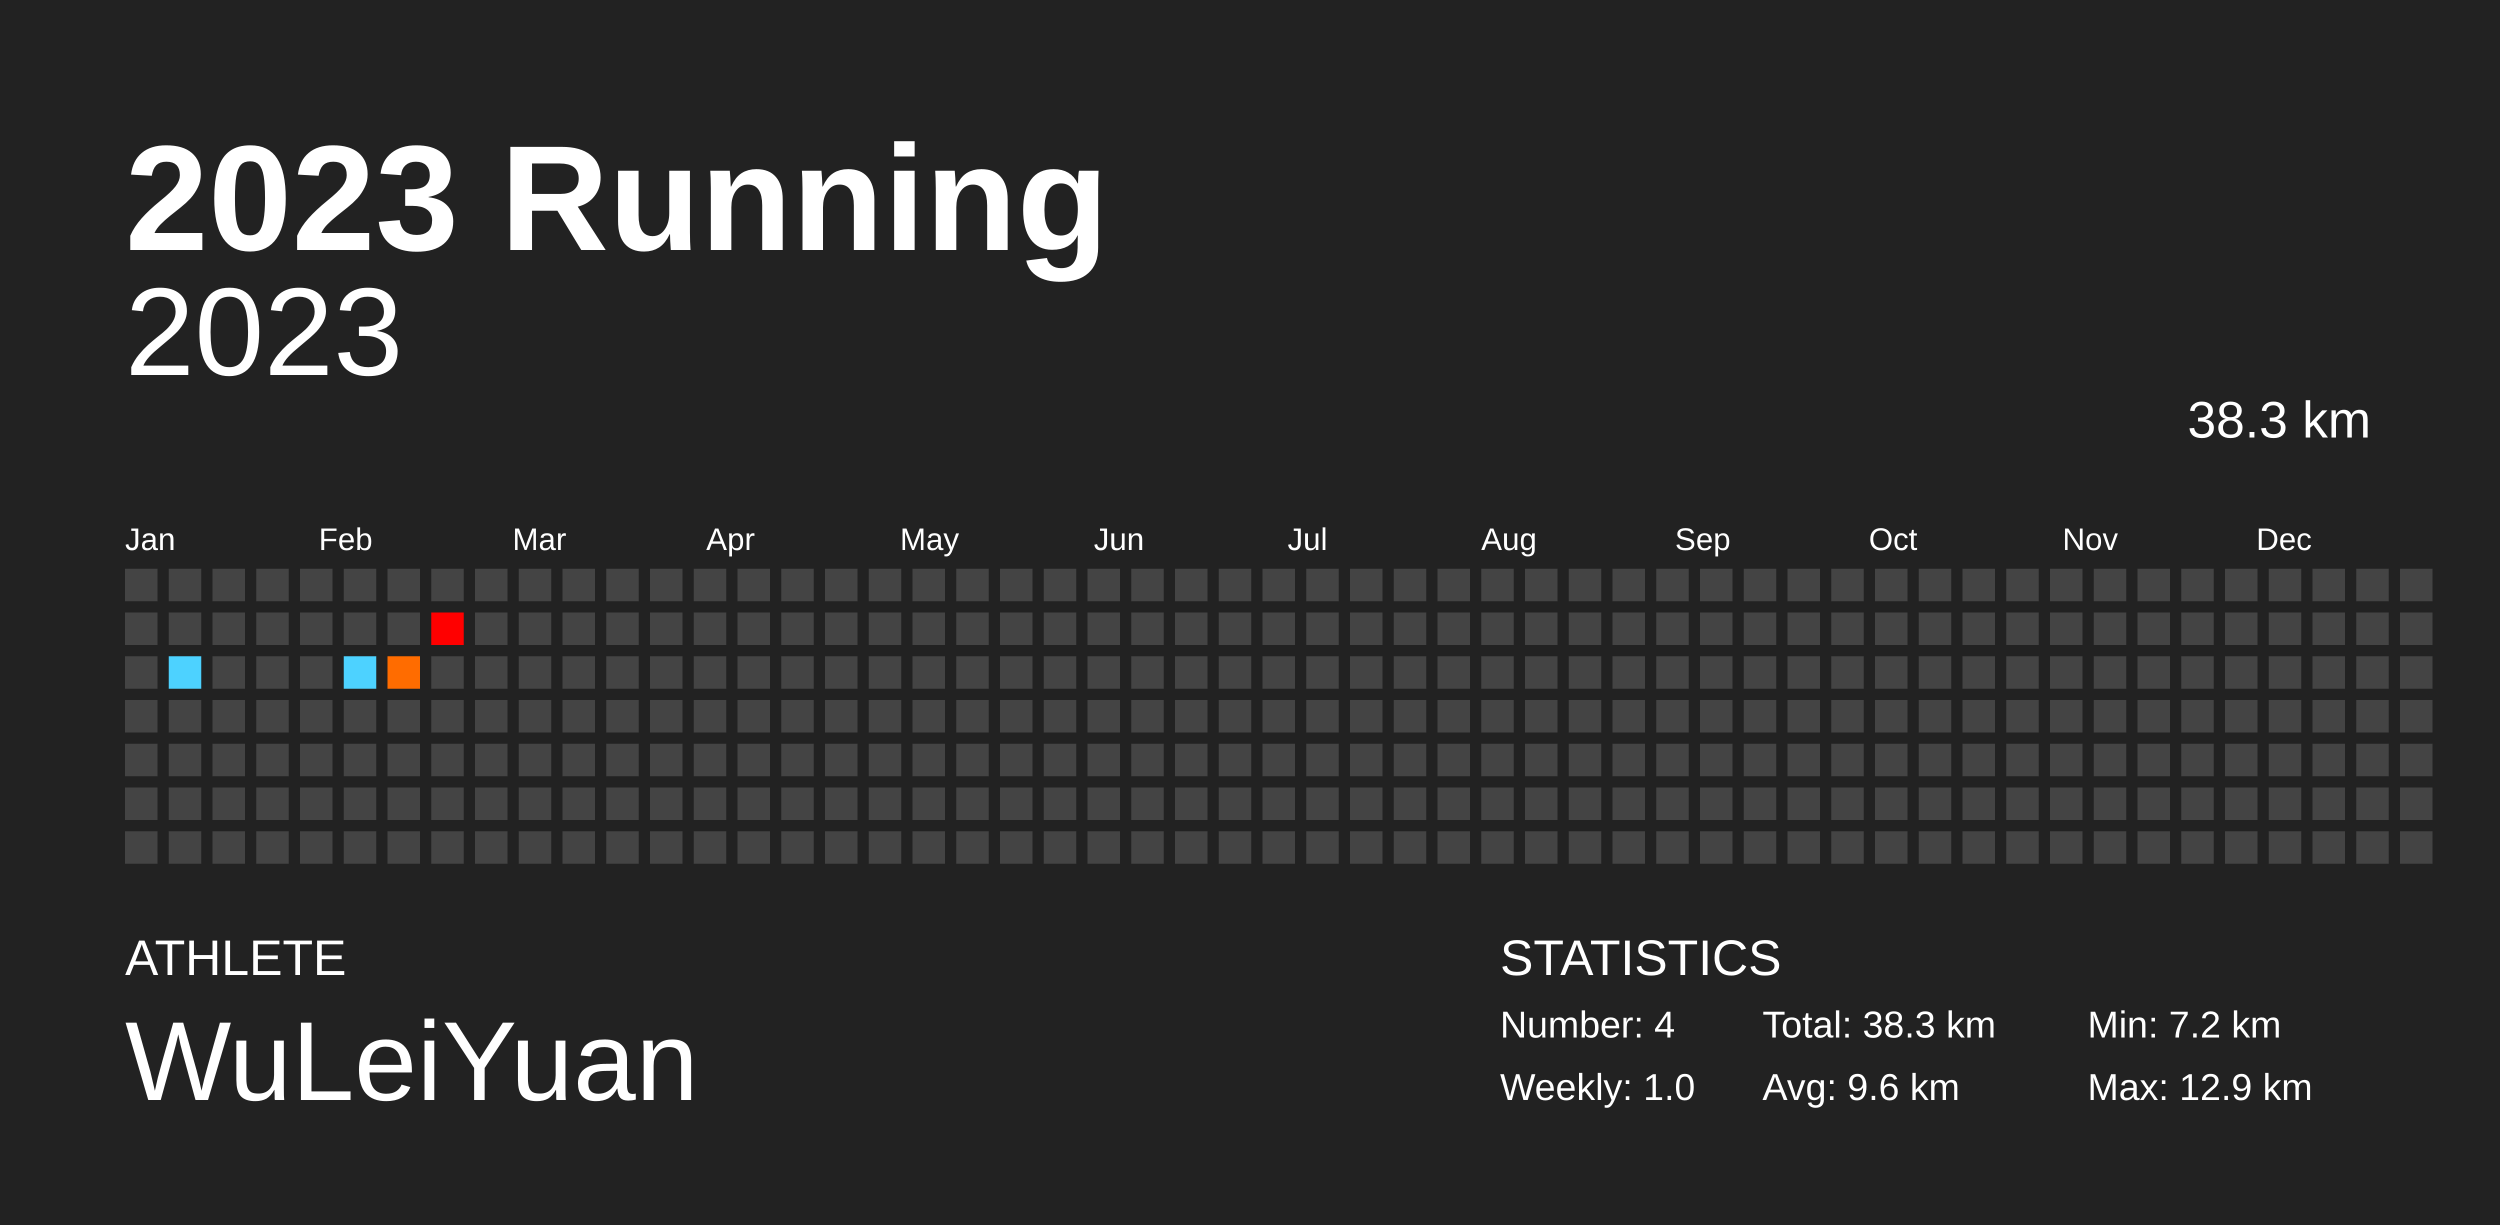
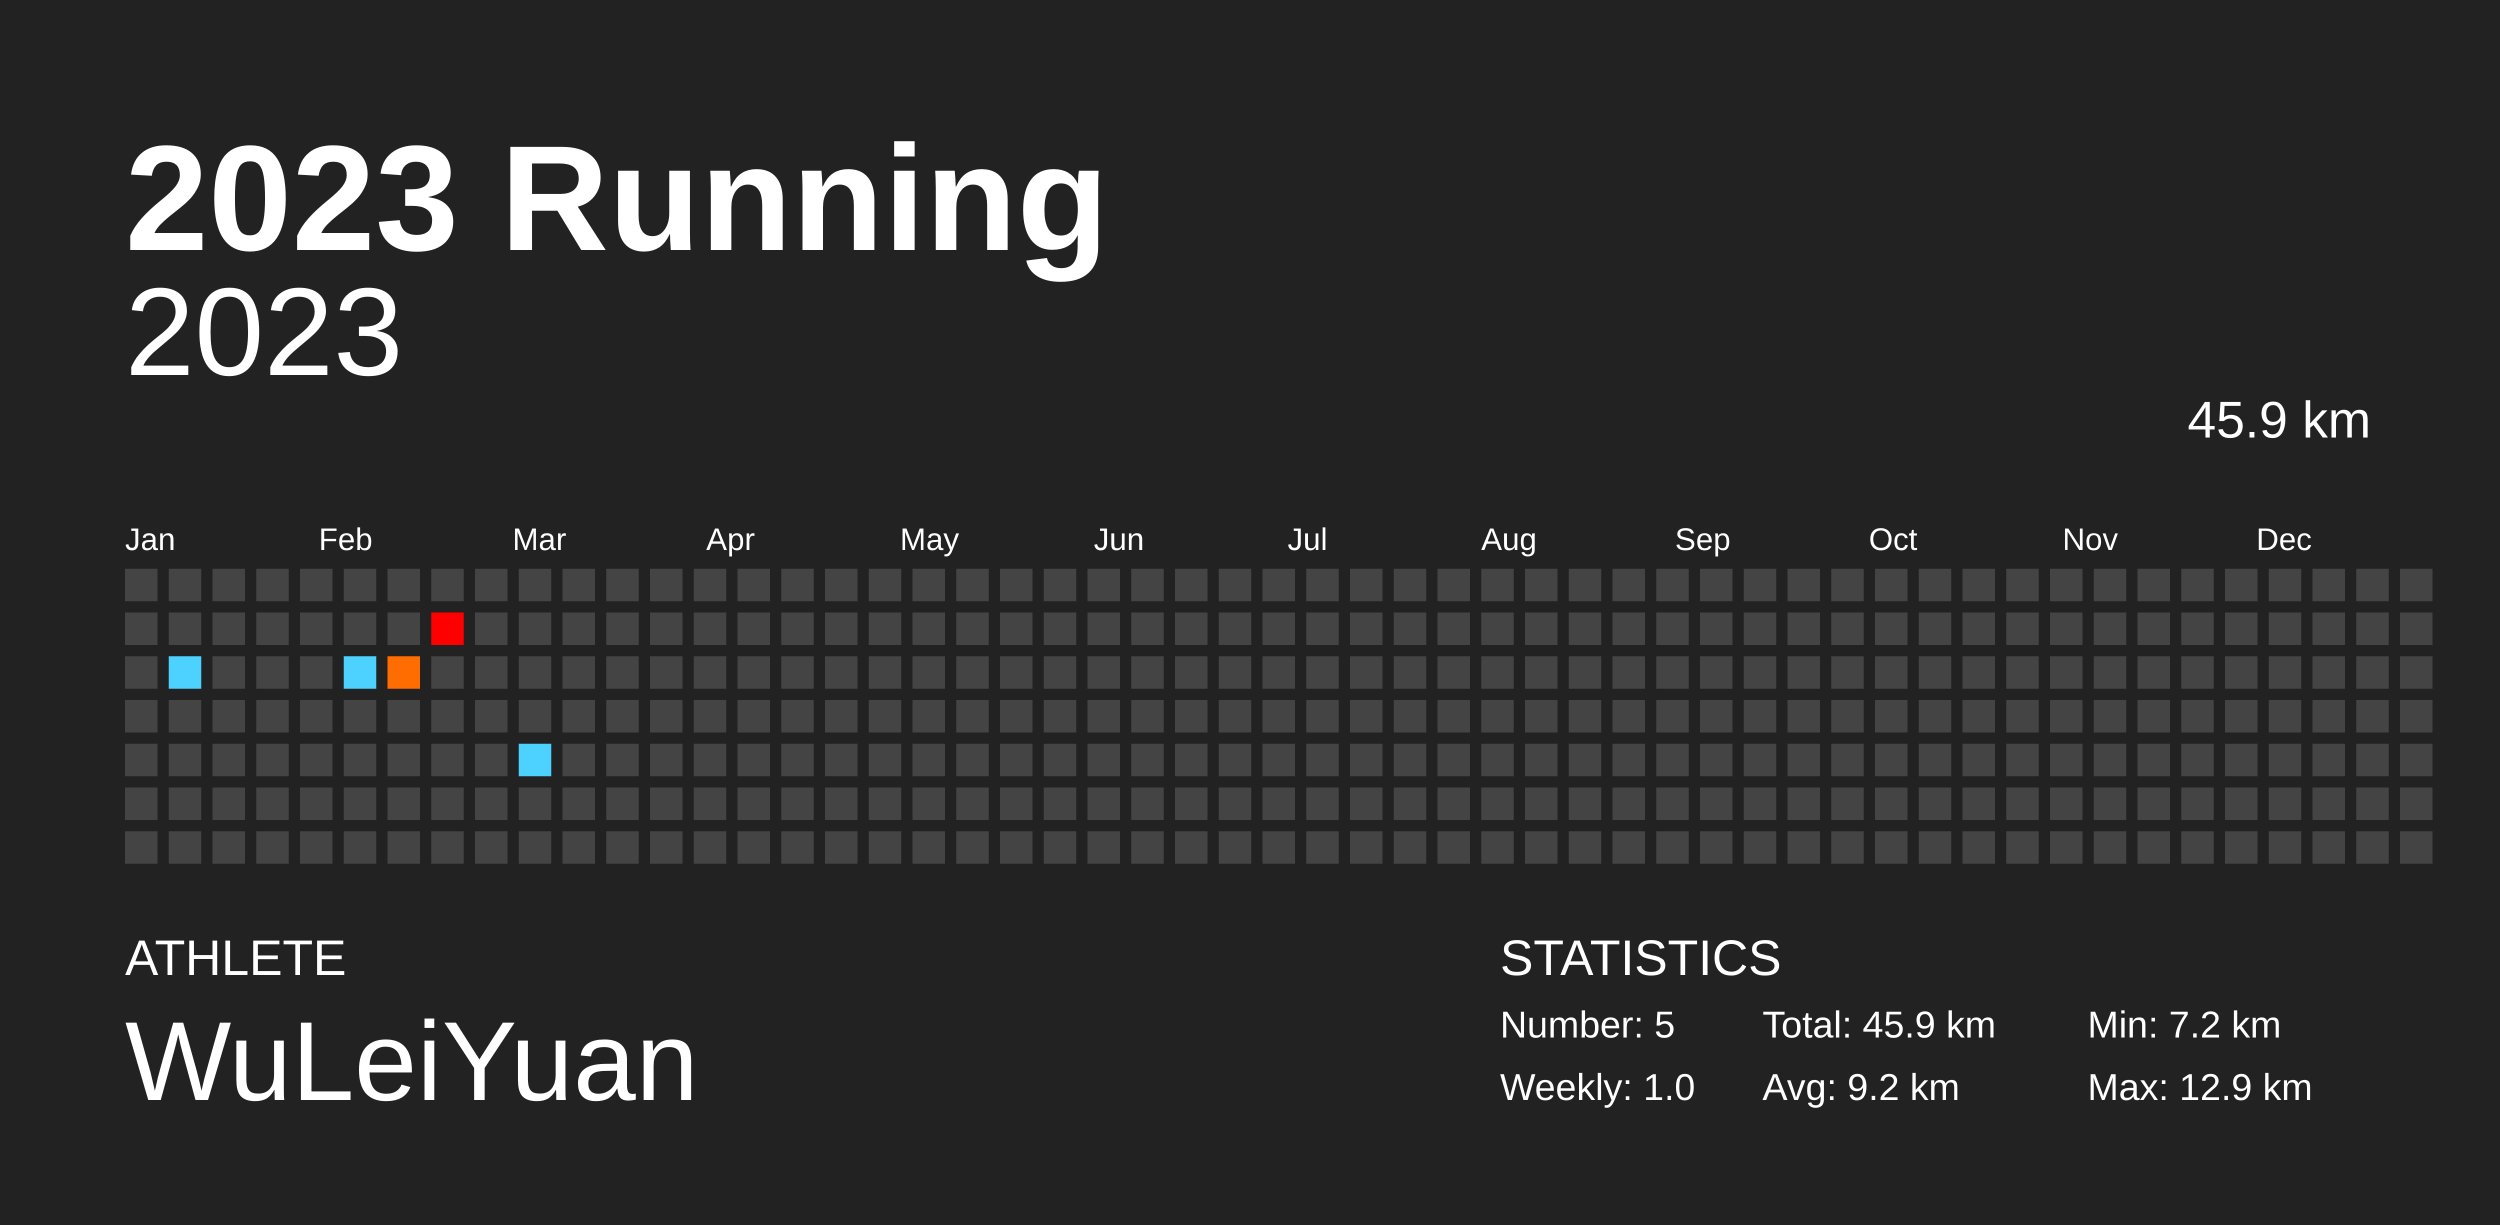
<svg xmlns="http://www.w3.org/2000/svg" baseProfile="full" height="98mm" version="1.1" viewBox="0,0,200,98" width="200mm">
  <defs />
  <rect fill="#222222" height="98" width="200" x="0" y="0" />
  <text fill="#FFFFFF" style="font-size:12px; font-family:Arial; font-weight:bold;" x="10" y="20">2023 Running</text>
  <text fill="#FFFFFF" style="font-size:4px; font-family:Arial" x="10" y="78">ATHLETE</text>
  <text fill="#FFFFFF" style="font-size:9px; font-family:Arial" x="10" y="88">WuLeiYuan</text>
  <text fill="#FFFFFF" style="font-size:4px; font-family:Arial" x="120" y="78">STATISTICS</text>
-   <text fill="#FFFFFF" style="font-size:3px; font-family:Arial" x="120" y="83">Number: 4</text>
+   <text fill="#FFFFFF" style="font-size:3px; font-family:Arial" x="120" y="83">Number: 5</text>
  <text fill="#FFFFFF" style="font-size:3px; font-family:Arial" x="120" y="88">Weekly: 1.0</text>
-   <text fill="#FFFFFF" style="font-size:3px; font-family:Arial" x="141" y="83">Total: 38.3 km</text>
-   <text fill="#FFFFFF" style="font-size:3px; font-family:Arial" x="141" y="88">Avg: 9.6 km</text>
+   <text fill="#FFFFFF" style="font-size:3px; font-family:Arial" x="141" y="83">Total: 45.9 km</text>
+   <text fill="#FFFFFF" style="font-size:3px; font-family:Arial" x="141" y="88">Avg: 9.2 km</text>
  <text fill="#FFFFFF" style="font-size:3px; font-family:Arial" x="167" y="83">Min: 7.2 km</text>
  <text fill="#FFFFFF" style="font-size:3px; font-family:Arial" x="167" y="88">Max: 12.9 km</text>
  <text alignment-baseline="hanging" fill="#FFFFFF" style="font-size:10.0px; font-family:Arial;" x="10" y="30">2023</text>
-   <text alignment-baseline="hanging" fill="#FFFFFF" style="font-size:4.125px; font-family:Arial;" x="175" y="35">38.3 km</text>
+   <text alignment-baseline="hanging" fill="#FFFFFF" style="font-size:4.125px; font-family:Arial;" x="175" y="35">45.9 km</text>
  <text fill="#FFFFFF" style="font-size:2.5px; font-family:Arial" x="10.0" y="44">Jan</text>
  <text fill="#FFFFFF" style="font-size:2.5px; font-family:Arial" x="25.5" y="44">Feb</text>
  <text fill="#FFFFFF" style="font-size:2.5px; font-family:Arial" x="41.0" y="44">Mar</text>
  <text fill="#FFFFFF" style="font-size:2.5px; font-family:Arial" x="56.5" y="44">Apr</text>
  <text fill="#FFFFFF" style="font-size:2.5px; font-family:Arial" x="72.0" y="44">May</text>
  <text fill="#FFFFFF" style="font-size:2.5px; font-family:Arial" x="87.5" y="44">Jun</text>
  <text fill="#FFFFFF" style="font-size:2.5px; font-family:Arial" x="103.0" y="44">Jul</text>
  <text fill="#FFFFFF" style="font-size:2.5px; font-family:Arial" x="118.5" y="44">Aug</text>
  <text fill="#FFFFFF" style="font-size:2.5px; font-family:Arial" x="134.0" y="44">Sep</text>
  <text fill="#FFFFFF" style="font-size:2.5px; font-family:Arial" x="149.5" y="44">Oct</text>
  <text fill="#FFFFFF" style="font-size:2.5px; font-family:Arial" x="165.0" y="44">Nov</text>
  <text fill="#FFFFFF" style="font-size:2.5px; font-family:Arial" x="180.5" y="44">Dec</text>
  <rect fill="#444444" height="2.6" width="2.6" x="10.0" y="45.5" />
  <rect fill="#444444" height="2.6" width="2.6" x="10.0" y="49.0" />
  <rect fill="#444444" height="2.6" width="2.6" x="10.0" y="52.5" />
  <rect fill="#444444" height="2.6" width="2.6" x="10.0" y="56.0" />
  <rect fill="#444444" height="2.6" width="2.6" x="10.0" y="59.5" />
  <rect fill="#444444" height="2.6" width="2.6" x="10.0" y="63.0" />
  <rect fill="#444444" height="2.6" width="2.6" x="10.0" y="66.5" />
  <rect fill="#444444" height="2.6" width="2.6" x="13.5" y="45.5" />
  <rect fill="#444444" height="2.6" width="2.6" x="13.5" y="49.0" />
  <rect fill="#4dd2ff" height="2.6" width="2.6" x="13.5" y="52.5" />
  <rect fill="#444444" height="2.6" width="2.6" x="13.5" y="56.0" />
  <rect fill="#444444" height="2.6" width="2.6" x="13.5" y="59.5" />
  <rect fill="#444444" height="2.6" width="2.6" x="13.5" y="63.0" />
  <rect fill="#444444" height="2.6" width="2.6" x="13.5" y="66.5" />
  <rect fill="#444444" height="2.6" width="2.6" x="17.0" y="45.5" />
  <rect fill="#444444" height="2.6" width="2.6" x="17.0" y="49.0" />
  <rect fill="#444444" height="2.6" width="2.6" x="17.0" y="52.5" />
  <rect fill="#444444" height="2.6" width="2.6" x="17.0" y="56.0" />
  <rect fill="#444444" height="2.6" width="2.6" x="17.0" y="59.5" />
  <rect fill="#444444" height="2.6" width="2.6" x="17.0" y="63.0" />
  <rect fill="#444444" height="2.6" width="2.6" x="17.0" y="66.5" />
  <rect fill="#444444" height="2.6" width="2.6" x="20.5" y="45.5" />
  <rect fill="#444444" height="2.6" width="2.6" x="20.5" y="49.0" />
  <rect fill="#444444" height="2.6" width="2.6" x="20.5" y="52.5" />
  <rect fill="#444444" height="2.6" width="2.6" x="20.5" y="56.0" />
  <rect fill="#444444" height="2.6" width="2.6" x="20.5" y="59.5" />
  <rect fill="#444444" height="2.6" width="2.6" x="20.5" y="63.0" />
  <rect fill="#444444" height="2.6" width="2.6" x="20.5" y="66.5" />
  <rect fill="#444444" height="2.6" width="2.6" x="24.0" y="45.5" />
  <rect fill="#444444" height="2.6" width="2.6" x="24.0" y="49.0" />
  <rect fill="#444444" height="2.6" width="2.6" x="24.0" y="52.5" />
  <rect fill="#444444" height="2.6" width="2.6" x="24.0" y="56.0" />
  <rect fill="#444444" height="2.6" width="2.6" x="24.0" y="59.5" />
  <rect fill="#444444" height="2.6" width="2.6" x="24.0" y="63.0" />
  <rect fill="#444444" height="2.6" width="2.6" x="24.0" y="66.5" />
  <rect fill="#444444" height="2.6" width="2.6" x="27.5" y="45.5" />
  <rect fill="#444444" height="2.6" width="2.6" x="27.5" y="49.0" />
  <rect fill="#4dd2ff" height="2.6" width="2.6" x="27.5" y="52.5" />
  <rect fill="#444444" height="2.6" width="2.6" x="27.5" y="56.0" />
  <rect fill="#444444" height="2.6" width="2.6" x="27.5" y="59.5" />
  <rect fill="#444444" height="2.6" width="2.6" x="27.5" y="63.0" />
  <rect fill="#444444" height="2.6" width="2.6" x="27.5" y="66.5" />
  <rect fill="#444444" height="2.6" width="2.6" x="31.0" y="45.5" />
  <rect fill="#444444" height="2.6" width="2.6" x="31.0" y="49.0" />
  <rect fill="#ff6c00" height="2.6" width="2.6" x="31.0" y="52.5" />
  <rect fill="#444444" height="2.6" width="2.6" x="31.0" y="56.0" />
  <rect fill="#444444" height="2.6" width="2.6" x="31.0" y="59.5" />
  <rect fill="#444444" height="2.6" width="2.6" x="31.0" y="63.0" />
  <rect fill="#444444" height="2.6" width="2.6" x="31.0" y="66.5" />
  <rect fill="#444444" height="2.6" width="2.6" x="34.5" y="45.5" />
  <rect fill="#ff0000" height="2.6" width="2.6" x="34.5" y="49.0" />
  <rect fill="#444444" height="2.6" width="2.6" x="34.5" y="52.5" />
  <rect fill="#444444" height="2.6" width="2.6" x="34.5" y="56.0" />
  <rect fill="#444444" height="2.6" width="2.6" x="34.5" y="59.5" />
  <rect fill="#444444" height="2.6" width="2.6" x="34.5" y="63.0" />
  <rect fill="#444444" height="2.6" width="2.6" x="34.5" y="66.5" />
  <rect fill="#444444" height="2.6" width="2.6" x="38.0" y="45.5" />
  <rect fill="#444444" height="2.6" width="2.6" x="38.0" y="49.0" />
  <rect fill="#444444" height="2.6" width="2.6" x="38.0" y="52.5" />
  <rect fill="#444444" height="2.6" width="2.6" x="38.0" y="56.0" />
  <rect fill="#444444" height="2.6" width="2.6" x="38.0" y="59.5" />
  <rect fill="#444444" height="2.6" width="2.6" x="38.0" y="63.0" />
  <rect fill="#444444" height="2.6" width="2.6" x="38.0" y="66.5" />
  <rect fill="#444444" height="2.6" width="2.6" x="41.5" y="45.5" />
  <rect fill="#444444" height="2.6" width="2.6" x="41.5" y="49.0" />
  <rect fill="#444444" height="2.6" width="2.6" x="41.5" y="52.5" />
  <rect fill="#444444" height="2.6" width="2.6" x="41.5" y="56.0" />
-   <rect fill="#444444" height="2.6" width="2.6" x="41.5" y="59.5" />
+   <rect fill="#4dd2ff" height="2.6" width="2.6" x="41.5" y="59.5" />
  <rect fill="#444444" height="2.6" width="2.6" x="41.5" y="63.0" />
  <rect fill="#444444" height="2.6" width="2.6" x="41.5" y="66.5" />
  <rect fill="#444444" height="2.6" width="2.6" x="45.0" y="45.5" />
  <rect fill="#444444" height="2.6" width="2.6" x="45.0" y="49.0" />
  <rect fill="#444444" height="2.6" width="2.6" x="45.0" y="52.5" />
  <rect fill="#444444" height="2.6" width="2.6" x="45.0" y="56.0" />
  <rect fill="#444444" height="2.6" width="2.6" x="45.0" y="59.5" />
  <rect fill="#444444" height="2.6" width="2.6" x="45.0" y="63.0" />
  <rect fill="#444444" height="2.6" width="2.6" x="45.0" y="66.5" />
  <rect fill="#444444" height="2.6" width="2.6" x="48.5" y="45.5" />
  <rect fill="#444444" height="2.6" width="2.6" x="48.5" y="49.0" />
  <rect fill="#444444" height="2.6" width="2.6" x="48.5" y="52.5" />
  <rect fill="#444444" height="2.6" width="2.6" x="48.5" y="56.0" />
  <rect fill="#444444" height="2.6" width="2.6" x="48.5" y="59.5" />
  <rect fill="#444444" height="2.6" width="2.6" x="48.5" y="63.0" />
  <rect fill="#444444" height="2.6" width="2.6" x="48.5" y="66.5" />
  <rect fill="#444444" height="2.6" width="2.6" x="52.0" y="45.5" />
  <rect fill="#444444" height="2.6" width="2.6" x="52.0" y="49.0" />
  <rect fill="#444444" height="2.6" width="2.6" x="52.0" y="52.5" />
  <rect fill="#444444" height="2.6" width="2.6" x="52.0" y="56.0" />
  <rect fill="#444444" height="2.6" width="2.6" x="52.0" y="59.5" />
  <rect fill="#444444" height="2.6" width="2.6" x="52.0" y="63.0" />
  <rect fill="#444444" height="2.6" width="2.6" x="52.0" y="66.5" />
  <rect fill="#444444" height="2.6" width="2.6" x="55.5" y="45.5" />
  <rect fill="#444444" height="2.6" width="2.6" x="55.5" y="49.0" />
  <rect fill="#444444" height="2.6" width="2.6" x="55.5" y="52.5" />
  <rect fill="#444444" height="2.6" width="2.6" x="55.5" y="56.0" />
  <rect fill="#444444" height="2.6" width="2.6" x="55.5" y="59.5" />
  <rect fill="#444444" height="2.6" width="2.6" x="55.5" y="63.0" />
  <rect fill="#444444" height="2.6" width="2.6" x="55.5" y="66.5" />
  <rect fill="#444444" height="2.6" width="2.6" x="59.0" y="45.5" />
  <rect fill="#444444" height="2.6" width="2.6" x="59.0" y="49.0" />
  <rect fill="#444444" height="2.6" width="2.6" x="59.0" y="52.5" />
  <rect fill="#444444" height="2.6" width="2.6" x="59.0" y="56.0" />
  <rect fill="#444444" height="2.6" width="2.6" x="59.0" y="59.5" />
  <rect fill="#444444" height="2.6" width="2.6" x="59.0" y="63.0" />
  <rect fill="#444444" height="2.6" width="2.6" x="59.0" y="66.5" />
  <rect fill="#444444" height="2.6" width="2.6" x="62.5" y="45.5" />
  <rect fill="#444444" height="2.6" width="2.6" x="62.5" y="49.0" />
  <rect fill="#444444" height="2.6" width="2.6" x="62.5" y="52.5" />
  <rect fill="#444444" height="2.6" width="2.6" x="62.5" y="56.0" />
  <rect fill="#444444" height="2.6" width="2.6" x="62.5" y="59.5" />
  <rect fill="#444444" height="2.6" width="2.6" x="62.5" y="63.0" />
  <rect fill="#444444" height="2.6" width="2.6" x="62.5" y="66.5" />
  <rect fill="#444444" height="2.6" width="2.6" x="66.0" y="45.5" />
  <rect fill="#444444" height="2.6" width="2.6" x="66.0" y="49.0" />
  <rect fill="#444444" height="2.6" width="2.6" x="66.0" y="52.5" />
  <rect fill="#444444" height="2.6" width="2.6" x="66.0" y="56.0" />
  <rect fill="#444444" height="2.6" width="2.6" x="66.0" y="59.5" />
  <rect fill="#444444" height="2.6" width="2.6" x="66.0" y="63.0" />
  <rect fill="#444444" height="2.6" width="2.6" x="66.0" y="66.5" />
  <rect fill="#444444" height="2.6" width="2.6" x="69.5" y="45.5" />
  <rect fill="#444444" height="2.6" width="2.6" x="69.5" y="49.0" />
  <rect fill="#444444" height="2.6" width="2.6" x="69.5" y="52.5" />
  <rect fill="#444444" height="2.6" width="2.6" x="69.5" y="56.0" />
  <rect fill="#444444" height="2.6" width="2.6" x="69.5" y="59.5" />
  <rect fill="#444444" height="2.6" width="2.6" x="69.5" y="63.0" />
  <rect fill="#444444" height="2.6" width="2.6" x="69.5" y="66.5" />
  <rect fill="#444444" height="2.6" width="2.6" x="73.0" y="45.5" />
  <rect fill="#444444" height="2.6" width="2.6" x="73.0" y="49.0" />
  <rect fill="#444444" height="2.6" width="2.6" x="73.0" y="52.5" />
  <rect fill="#444444" height="2.6" width="2.6" x="73.0" y="56.0" />
  <rect fill="#444444" height="2.6" width="2.6" x="73.0" y="59.5" />
  <rect fill="#444444" height="2.6" width="2.6" x="73.0" y="63.0" />
  <rect fill="#444444" height="2.6" width="2.6" x="73.0" y="66.5" />
  <rect fill="#444444" height="2.6" width="2.6" x="76.5" y="45.5" />
  <rect fill="#444444" height="2.6" width="2.6" x="76.5" y="49.0" />
  <rect fill="#444444" height="2.6" width="2.6" x="76.5" y="52.5" />
  <rect fill="#444444" height="2.6" width="2.6" x="76.5" y="56.0" />
  <rect fill="#444444" height="2.6" width="2.6" x="76.5" y="59.5" />
  <rect fill="#444444" height="2.6" width="2.6" x="76.5" y="63.0" />
  <rect fill="#444444" height="2.6" width="2.6" x="76.5" y="66.5" />
  <rect fill="#444444" height="2.6" width="2.6" x="80.0" y="45.5" />
  <rect fill="#444444" height="2.6" width="2.6" x="80.0" y="49.0" />
  <rect fill="#444444" height="2.6" width="2.6" x="80.0" y="52.5" />
  <rect fill="#444444" height="2.6" width="2.6" x="80.0" y="56.0" />
  <rect fill="#444444" height="2.6" width="2.6" x="80.0" y="59.5" />
  <rect fill="#444444" height="2.6" width="2.6" x="80.0" y="63.0" />
  <rect fill="#444444" height="2.6" width="2.6" x="80.0" y="66.5" />
  <rect fill="#444444" height="2.6" width="2.6" x="83.5" y="45.5" />
  <rect fill="#444444" height="2.6" width="2.6" x="83.5" y="49.0" />
  <rect fill="#444444" height="2.6" width="2.6" x="83.5" y="52.5" />
  <rect fill="#444444" height="2.6" width="2.6" x="83.5" y="56.0" />
  <rect fill="#444444" height="2.6" width="2.6" x="83.5" y="59.5" />
  <rect fill="#444444" height="2.6" width="2.6" x="83.5" y="63.0" />
  <rect fill="#444444" height="2.6" width="2.6" x="83.5" y="66.5" />
  <rect fill="#444444" height="2.6" width="2.6" x="87.0" y="45.5" />
  <rect fill="#444444" height="2.6" width="2.6" x="87.0" y="49.0" />
  <rect fill="#444444" height="2.6" width="2.6" x="87.0" y="52.5" />
  <rect fill="#444444" height="2.6" width="2.6" x="87.0" y="56.0" />
  <rect fill="#444444" height="2.6" width="2.6" x="87.0" y="59.5" />
  <rect fill="#444444" height="2.6" width="2.6" x="87.0" y="63.0" />
  <rect fill="#444444" height="2.6" width="2.6" x="87.0" y="66.5" />
  <rect fill="#444444" height="2.6" width="2.6" x="90.5" y="45.5" />
  <rect fill="#444444" height="2.6" width="2.6" x="90.5" y="49.0" />
  <rect fill="#444444" height="2.6" width="2.6" x="90.5" y="52.5" />
  <rect fill="#444444" height="2.6" width="2.6" x="90.5" y="56.0" />
  <rect fill="#444444" height="2.6" width="2.6" x="90.5" y="59.5" />
  <rect fill="#444444" height="2.6" width="2.6" x="90.5" y="63.0" />
  <rect fill="#444444" height="2.6" width="2.6" x="90.5" y="66.5" />
  <rect fill="#444444" height="2.6" width="2.6" x="94.0" y="45.5" />
  <rect fill="#444444" height="2.6" width="2.6" x="94.0" y="49.0" />
  <rect fill="#444444" height="2.6" width="2.6" x="94.0" y="52.5" />
  <rect fill="#444444" height="2.6" width="2.6" x="94.0" y="56.0" />
  <rect fill="#444444" height="2.6" width="2.6" x="94.0" y="59.5" />
  <rect fill="#444444" height="2.6" width="2.6" x="94.0" y="63.0" />
  <rect fill="#444444" height="2.6" width="2.6" x="94.0" y="66.5" />
  <rect fill="#444444" height="2.6" width="2.6" x="97.5" y="45.5" />
  <rect fill="#444444" height="2.6" width="2.6" x="97.5" y="49.0" />
  <rect fill="#444444" height="2.6" width="2.6" x="97.5" y="52.5" />
  <rect fill="#444444" height="2.6" width="2.6" x="97.5" y="56.0" />
  <rect fill="#444444" height="2.6" width="2.6" x="97.5" y="59.5" />
  <rect fill="#444444" height="2.6" width="2.6" x="97.5" y="63.0" />
  <rect fill="#444444" height="2.6" width="2.6" x="97.5" y="66.5" />
  <rect fill="#444444" height="2.6" width="2.6" x="101.0" y="45.5" />
  <rect fill="#444444" height="2.6" width="2.6" x="101.0" y="49.0" />
  <rect fill="#444444" height="2.6" width="2.6" x="101.0" y="52.5" />
  <rect fill="#444444" height="2.6" width="2.6" x="101.0" y="56.0" />
  <rect fill="#444444" height="2.6" width="2.6" x="101.0" y="59.5" />
  <rect fill="#444444" height="2.6" width="2.6" x="101.0" y="63.0" />
  <rect fill="#444444" height="2.6" width="2.6" x="101.0" y="66.5" />
  <rect fill="#444444" height="2.6" width="2.6" x="104.5" y="45.5" />
  <rect fill="#444444" height="2.6" width="2.6" x="104.5" y="49.0" />
  <rect fill="#444444" height="2.6" width="2.6" x="104.5" y="52.5" />
  <rect fill="#444444" height="2.6" width="2.6" x="104.5" y="56.0" />
  <rect fill="#444444" height="2.6" width="2.6" x="104.5" y="59.5" />
  <rect fill="#444444" height="2.6" width="2.6" x="104.5" y="63.0" />
  <rect fill="#444444" height="2.6" width="2.6" x="104.5" y="66.5" />
  <rect fill="#444444" height="2.6" width="2.6" x="108.0" y="45.5" />
  <rect fill="#444444" height="2.6" width="2.6" x="108.0" y="49.0" />
  <rect fill="#444444" height="2.6" width="2.6" x="108.0" y="52.5" />
  <rect fill="#444444" height="2.6" width="2.6" x="108.0" y="56.0" />
  <rect fill="#444444" height="2.6" width="2.6" x="108.0" y="59.5" />
  <rect fill="#444444" height="2.6" width="2.6" x="108.0" y="63.0" />
  <rect fill="#444444" height="2.6" width="2.6" x="108.0" y="66.5" />
  <rect fill="#444444" height="2.6" width="2.6" x="111.5" y="45.5" />
  <rect fill="#444444" height="2.6" width="2.6" x="111.5" y="49.0" />
  <rect fill="#444444" height="2.6" width="2.6" x="111.5" y="52.5" />
  <rect fill="#444444" height="2.6" width="2.6" x="111.5" y="56.0" />
  <rect fill="#444444" height="2.6" width="2.6" x="111.5" y="59.5" />
  <rect fill="#444444" height="2.6" width="2.6" x="111.5" y="63.0" />
  <rect fill="#444444" height="2.6" width="2.6" x="111.5" y="66.5" />
  <rect fill="#444444" height="2.6" width="2.6" x="115.0" y="45.5" />
  <rect fill="#444444" height="2.6" width="2.6" x="115.0" y="49.0" />
  <rect fill="#444444" height="2.6" width="2.6" x="115.0" y="52.5" />
  <rect fill="#444444" height="2.6" width="2.6" x="115.0" y="56.0" />
  <rect fill="#444444" height="2.6" width="2.6" x="115.0" y="59.5" />
  <rect fill="#444444" height="2.6" width="2.6" x="115.0" y="63.0" />
  <rect fill="#444444" height="2.6" width="2.6" x="115.0" y="66.5" />
  <rect fill="#444444" height="2.6" width="2.6" x="118.5" y="45.5" />
  <rect fill="#444444" height="2.6" width="2.6" x="118.5" y="49.0" />
  <rect fill="#444444" height="2.6" width="2.6" x="118.5" y="52.5" />
  <rect fill="#444444" height="2.6" width="2.6" x="118.5" y="56.0" />
  <rect fill="#444444" height="2.6" width="2.6" x="118.5" y="59.5" />
  <rect fill="#444444" height="2.6" width="2.6" x="118.5" y="63.0" />
  <rect fill="#444444" height="2.6" width="2.6" x="118.5" y="66.5" />
  <rect fill="#444444" height="2.6" width="2.6" x="122.0" y="45.5" />
  <rect fill="#444444" height="2.6" width="2.6" x="122.0" y="49.0" />
  <rect fill="#444444" height="2.6" width="2.6" x="122.0" y="52.5" />
  <rect fill="#444444" height="2.6" width="2.6" x="122.0" y="56.0" />
  <rect fill="#444444" height="2.6" width="2.6" x="122.0" y="59.5" />
  <rect fill="#444444" height="2.6" width="2.6" x="122.0" y="63.0" />
  <rect fill="#444444" height="2.6" width="2.6" x="122.0" y="66.5" />
  <rect fill="#444444" height="2.6" width="2.6" x="125.5" y="45.5" />
  <rect fill="#444444" height="2.6" width="2.6" x="125.5" y="49.0" />
  <rect fill="#444444" height="2.6" width="2.6" x="125.5" y="52.5" />
  <rect fill="#444444" height="2.6" width="2.6" x="125.5" y="56.0" />
  <rect fill="#444444" height="2.6" width="2.6" x="125.5" y="59.5" />
  <rect fill="#444444" height="2.6" width="2.6" x="125.5" y="63.0" />
  <rect fill="#444444" height="2.6" width="2.6" x="125.5" y="66.5" />
  <rect fill="#444444" height="2.6" width="2.6" x="129.0" y="45.5" />
  <rect fill="#444444" height="2.6" width="2.6" x="129.0" y="49.0" />
  <rect fill="#444444" height="2.6" width="2.6" x="129.0" y="52.5" />
  <rect fill="#444444" height="2.6" width="2.6" x="129.0" y="56.0" />
  <rect fill="#444444" height="2.6" width="2.6" x="129.0" y="59.5" />
  <rect fill="#444444" height="2.6" width="2.6" x="129.0" y="63.0" />
  <rect fill="#444444" height="2.6" width="2.6" x="129.0" y="66.5" />
  <rect fill="#444444" height="2.6" width="2.6" x="132.5" y="45.5" />
  <rect fill="#444444" height="2.6" width="2.6" x="132.5" y="49.0" />
  <rect fill="#444444" height="2.6" width="2.6" x="132.5" y="52.5" />
  <rect fill="#444444" height="2.6" width="2.6" x="132.5" y="56.0" />
  <rect fill="#444444" height="2.6" width="2.6" x="132.5" y="59.5" />
  <rect fill="#444444" height="2.6" width="2.6" x="132.5" y="63.0" />
  <rect fill="#444444" height="2.6" width="2.6" x="132.5" y="66.5" />
  <rect fill="#444444" height="2.6" width="2.6" x="136.0" y="45.5" />
  <rect fill="#444444" height="2.6" width="2.6" x="136.0" y="49.0" />
  <rect fill="#444444" height="2.6" width="2.6" x="136.0" y="52.5" />
  <rect fill="#444444" height="2.6" width="2.6" x="136.0" y="56.0" />
  <rect fill="#444444" height="2.6" width="2.6" x="136.0" y="59.5" />
  <rect fill="#444444" height="2.6" width="2.6" x="136.0" y="63.0" />
  <rect fill="#444444" height="2.6" width="2.6" x="136.0" y="66.5" />
  <rect fill="#444444" height="2.6" width="2.6" x="139.5" y="45.5" />
  <rect fill="#444444" height="2.6" width="2.6" x="139.5" y="49.0" />
  <rect fill="#444444" height="2.6" width="2.6" x="139.5" y="52.5" />
  <rect fill="#444444" height="2.6" width="2.6" x="139.5" y="56.0" />
  <rect fill="#444444" height="2.6" width="2.6" x="139.5" y="59.5" />
  <rect fill="#444444" height="2.6" width="2.6" x="139.5" y="63.0" />
  <rect fill="#444444" height="2.6" width="2.6" x="139.5" y="66.5" />
  <rect fill="#444444" height="2.6" width="2.6" x="143.0" y="45.5" />
  <rect fill="#444444" height="2.6" width="2.6" x="143.0" y="49.0" />
  <rect fill="#444444" height="2.6" width="2.6" x="143.0" y="52.5" />
  <rect fill="#444444" height="2.6" width="2.6" x="143.0" y="56.0" />
  <rect fill="#444444" height="2.6" width="2.6" x="143.0" y="59.5" />
  <rect fill="#444444" height="2.6" width="2.6" x="143.0" y="63.0" />
  <rect fill="#444444" height="2.6" width="2.6" x="143.0" y="66.5" />
  <rect fill="#444444" height="2.6" width="2.6" x="146.5" y="45.5" />
  <rect fill="#444444" height="2.6" width="2.6" x="146.5" y="49.0" />
  <rect fill="#444444" height="2.6" width="2.6" x="146.5" y="52.5" />
  <rect fill="#444444" height="2.6" width="2.6" x="146.5" y="56.0" />
  <rect fill="#444444" height="2.6" width="2.6" x="146.5" y="59.5" />
  <rect fill="#444444" height="2.6" width="2.6" x="146.5" y="63.0" />
  <rect fill="#444444" height="2.6" width="2.6" x="146.5" y="66.5" />
  <rect fill="#444444" height="2.6" width="2.6" x="150.0" y="45.5" />
  <rect fill="#444444" height="2.6" width="2.6" x="150.0" y="49.0" />
  <rect fill="#444444" height="2.6" width="2.6" x="150.0" y="52.5" />
  <rect fill="#444444" height="2.6" width="2.6" x="150.0" y="56.0" />
  <rect fill="#444444" height="2.6" width="2.6" x="150.0" y="59.5" />
  <rect fill="#444444" height="2.6" width="2.6" x="150.0" y="63.0" />
  <rect fill="#444444" height="2.6" width="2.6" x="150.0" y="66.5" />
  <rect fill="#444444" height="2.6" width="2.6" x="153.5" y="45.5" />
  <rect fill="#444444" height="2.6" width="2.6" x="153.5" y="49.0" />
  <rect fill="#444444" height="2.6" width="2.6" x="153.5" y="52.5" />
  <rect fill="#444444" height="2.6" width="2.6" x="153.5" y="56.0" />
  <rect fill="#444444" height="2.6" width="2.6" x="153.5" y="59.5" />
  <rect fill="#444444" height="2.6" width="2.6" x="153.5" y="63.0" />
  <rect fill="#444444" height="2.6" width="2.6" x="153.5" y="66.5" />
  <rect fill="#444444" height="2.6" width="2.6" x="157.0" y="45.5" />
  <rect fill="#444444" height="2.6" width="2.6" x="157.0" y="49.0" />
  <rect fill="#444444" height="2.6" width="2.6" x="157.0" y="52.5" />
  <rect fill="#444444" height="2.6" width="2.6" x="157.0" y="56.0" />
  <rect fill="#444444" height="2.6" width="2.6" x="157.0" y="59.5" />
  <rect fill="#444444" height="2.6" width="2.6" x="157.0" y="63.0" />
  <rect fill="#444444" height="2.6" width="2.6" x="157.0" y="66.5" />
  <rect fill="#444444" height="2.6" width="2.6" x="160.5" y="45.5" />
  <rect fill="#444444" height="2.6" width="2.6" x="160.5" y="49.0" />
  <rect fill="#444444" height="2.6" width="2.6" x="160.5" y="52.5" />
  <rect fill="#444444" height="2.6" width="2.6" x="160.5" y="56.0" />
  <rect fill="#444444" height="2.6" width="2.6" x="160.5" y="59.5" />
  <rect fill="#444444" height="2.6" width="2.6" x="160.5" y="63.0" />
  <rect fill="#444444" height="2.6" width="2.6" x="160.5" y="66.5" />
  <rect fill="#444444" height="2.6" width="2.6" x="164.0" y="45.5" />
  <rect fill="#444444" height="2.6" width="2.6" x="164.0" y="49.0" />
  <rect fill="#444444" height="2.6" width="2.6" x="164.0" y="52.5" />
  <rect fill="#444444" height="2.6" width="2.6" x="164.0" y="56.0" />
  <rect fill="#444444" height="2.6" width="2.6" x="164.0" y="59.5" />
  <rect fill="#444444" height="2.6" width="2.6" x="164.0" y="63.0" />
  <rect fill="#444444" height="2.6" width="2.6" x="164.0" y="66.5" />
  <rect fill="#444444" height="2.6" width="2.6" x="167.5" y="45.5" />
  <rect fill="#444444" height="2.6" width="2.6" x="167.5" y="49.0" />
  <rect fill="#444444" height="2.6" width="2.6" x="167.5" y="52.5" />
  <rect fill="#444444" height="2.6" width="2.6" x="167.5" y="56.0" />
  <rect fill="#444444" height="2.6" width="2.6" x="167.5" y="59.5" />
  <rect fill="#444444" height="2.6" width="2.6" x="167.5" y="63.0" />
  <rect fill="#444444" height="2.6" width="2.6" x="167.5" y="66.5" />
  <rect fill="#444444" height="2.6" width="2.6" x="171.0" y="45.5" />
  <rect fill="#444444" height="2.6" width="2.6" x="171.0" y="49.0" />
  <rect fill="#444444" height="2.6" width="2.6" x="171.0" y="52.5" />
  <rect fill="#444444" height="2.6" width="2.6" x="171.0" y="56.0" />
  <rect fill="#444444" height="2.6" width="2.6" x="171.0" y="59.5" />
  <rect fill="#444444" height="2.6" width="2.6" x="171.0" y="63.0" />
  <rect fill="#444444" height="2.6" width="2.6" x="171.0" y="66.5" />
  <rect fill="#444444" height="2.6" width="2.6" x="174.5" y="45.5" />
  <rect fill="#444444" height="2.6" width="2.6" x="174.5" y="49.0" />
  <rect fill="#444444" height="2.6" width="2.6" x="174.5" y="52.5" />
  <rect fill="#444444" height="2.6" width="2.6" x="174.5" y="56.0" />
  <rect fill="#444444" height="2.6" width="2.6" x="174.5" y="59.5" />
  <rect fill="#444444" height="2.6" width="2.6" x="174.5" y="63.0" />
  <rect fill="#444444" height="2.6" width="2.6" x="174.5" y="66.5" />
  <rect fill="#444444" height="2.6" width="2.6" x="178.0" y="45.5" />
  <rect fill="#444444" height="2.6" width="2.6" x="178.0" y="49.0" />
  <rect fill="#444444" height="2.6" width="2.6" x="178.0" y="52.5" />
  <rect fill="#444444" height="2.6" width="2.6" x="178.0" y="56.0" />
  <rect fill="#444444" height="2.6" width="2.6" x="178.0" y="59.5" />
  <rect fill="#444444" height="2.6" width="2.6" x="178.0" y="63.0" />
  <rect fill="#444444" height="2.6" width="2.6" x="178.0" y="66.5" />
  <rect fill="#444444" height="2.6" width="2.6" x="181.5" y="45.5" />
  <rect fill="#444444" height="2.6" width="2.6" x="181.5" y="49.0" />
  <rect fill="#444444" height="2.6" width="2.6" x="181.5" y="52.5" />
  <rect fill="#444444" height="2.6" width="2.6" x="181.5" y="56.0" />
  <rect fill="#444444" height="2.6" width="2.6" x="181.5" y="59.5" />
  <rect fill="#444444" height="2.6" width="2.6" x="181.5" y="63.0" />
  <rect fill="#444444" height="2.6" width="2.6" x="181.5" y="66.5" />
  <rect fill="#444444" height="2.6" width="2.6" x="185.0" y="45.5" />
  <rect fill="#444444" height="2.6" width="2.6" x="185.0" y="49.0" />
  <rect fill="#444444" height="2.6" width="2.6" x="185.0" y="52.5" />
  <rect fill="#444444" height="2.6" width="2.6" x="185.0" y="56.0" />
  <rect fill="#444444" height="2.6" width="2.6" x="185.0" y="59.5" />
  <rect fill="#444444" height="2.6" width="2.6" x="185.0" y="63.0" />
  <rect fill="#444444" height="2.6" width="2.6" x="185.0" y="66.5" />
  <rect fill="#444444" height="2.6" width="2.6" x="188.5" y="45.5" />
  <rect fill="#444444" height="2.6" width="2.6" x="188.5" y="49.0" />
  <rect fill="#444444" height="2.6" width="2.6" x="188.5" y="52.5" />
  <rect fill="#444444" height="2.6" width="2.6" x="188.5" y="56.0" />
  <rect fill="#444444" height="2.6" width="2.6" x="188.5" y="59.5" />
  <rect fill="#444444" height="2.6" width="2.6" x="188.5" y="63.0" />
  <rect fill="#444444" height="2.6" width="2.6" x="188.5" y="66.5" />
  <rect fill="#444444" height="2.6" width="2.6" x="192.0" y="45.5" />
  <rect fill="#444444" height="2.6" width="2.6" x="192.0" y="49.0" />
  <rect fill="#444444" height="2.6" width="2.6" x="192.0" y="52.5" />
  <rect fill="#444444" height="2.6" width="2.6" x="192.0" y="56.0" />
  <rect fill="#444444" height="2.6" width="2.6" x="192.0" y="59.5" />
  <rect fill="#444444" height="2.6" width="2.6" x="192.0" y="63.0" />
  <rect fill="#444444" height="2.6" width="2.6" x="192.0" y="66.5" />
</svg>
